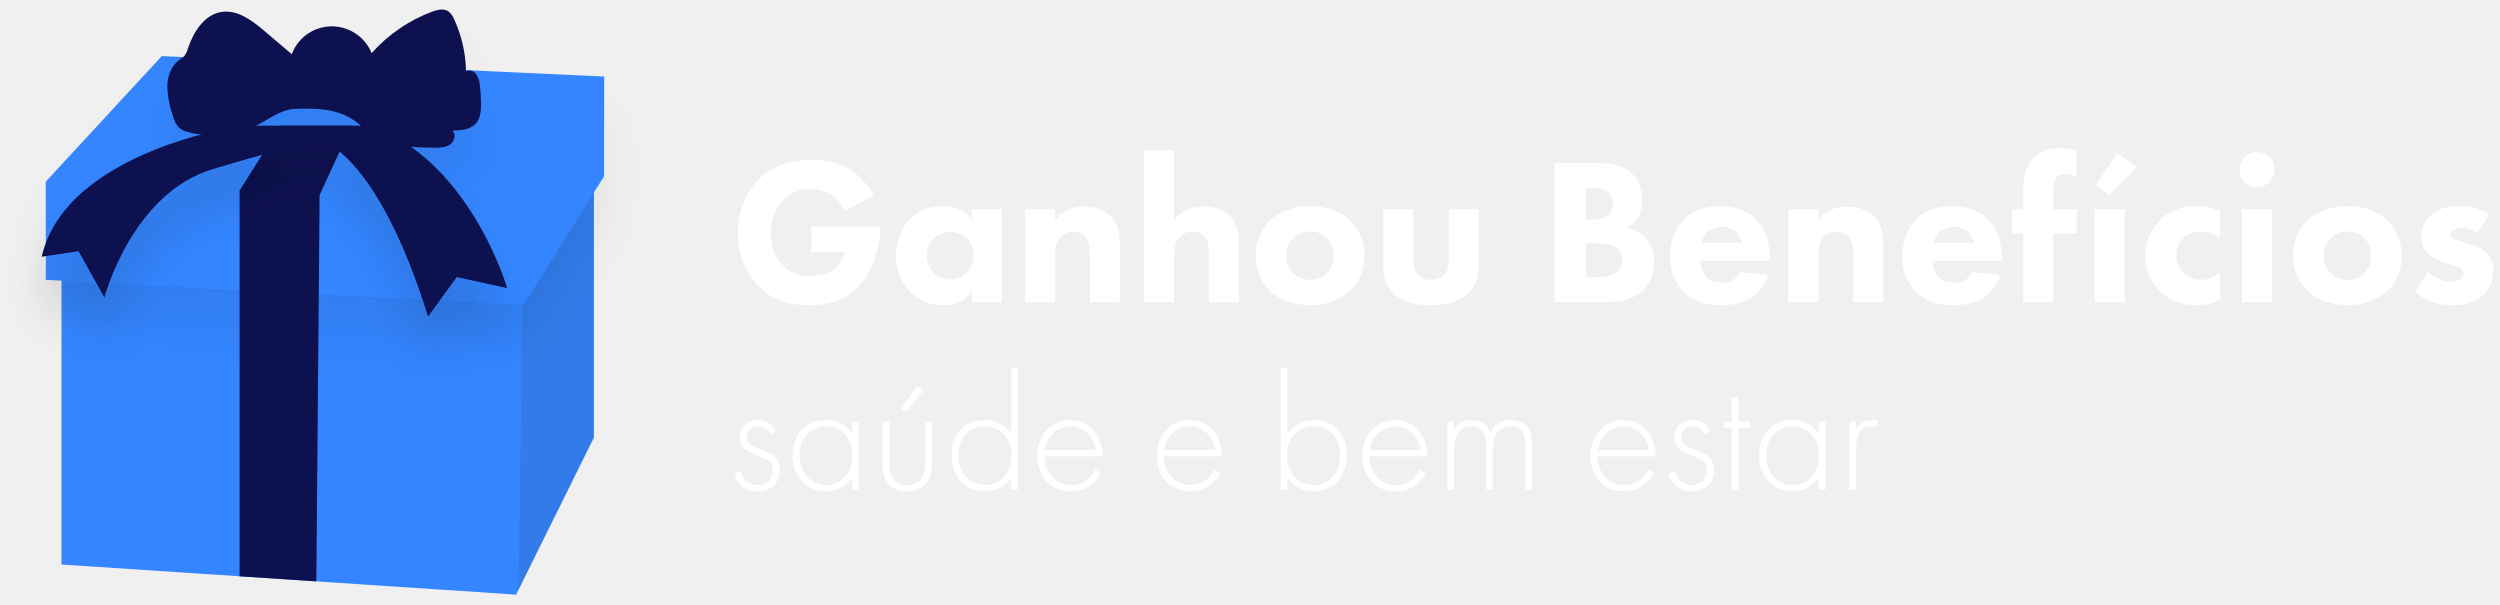
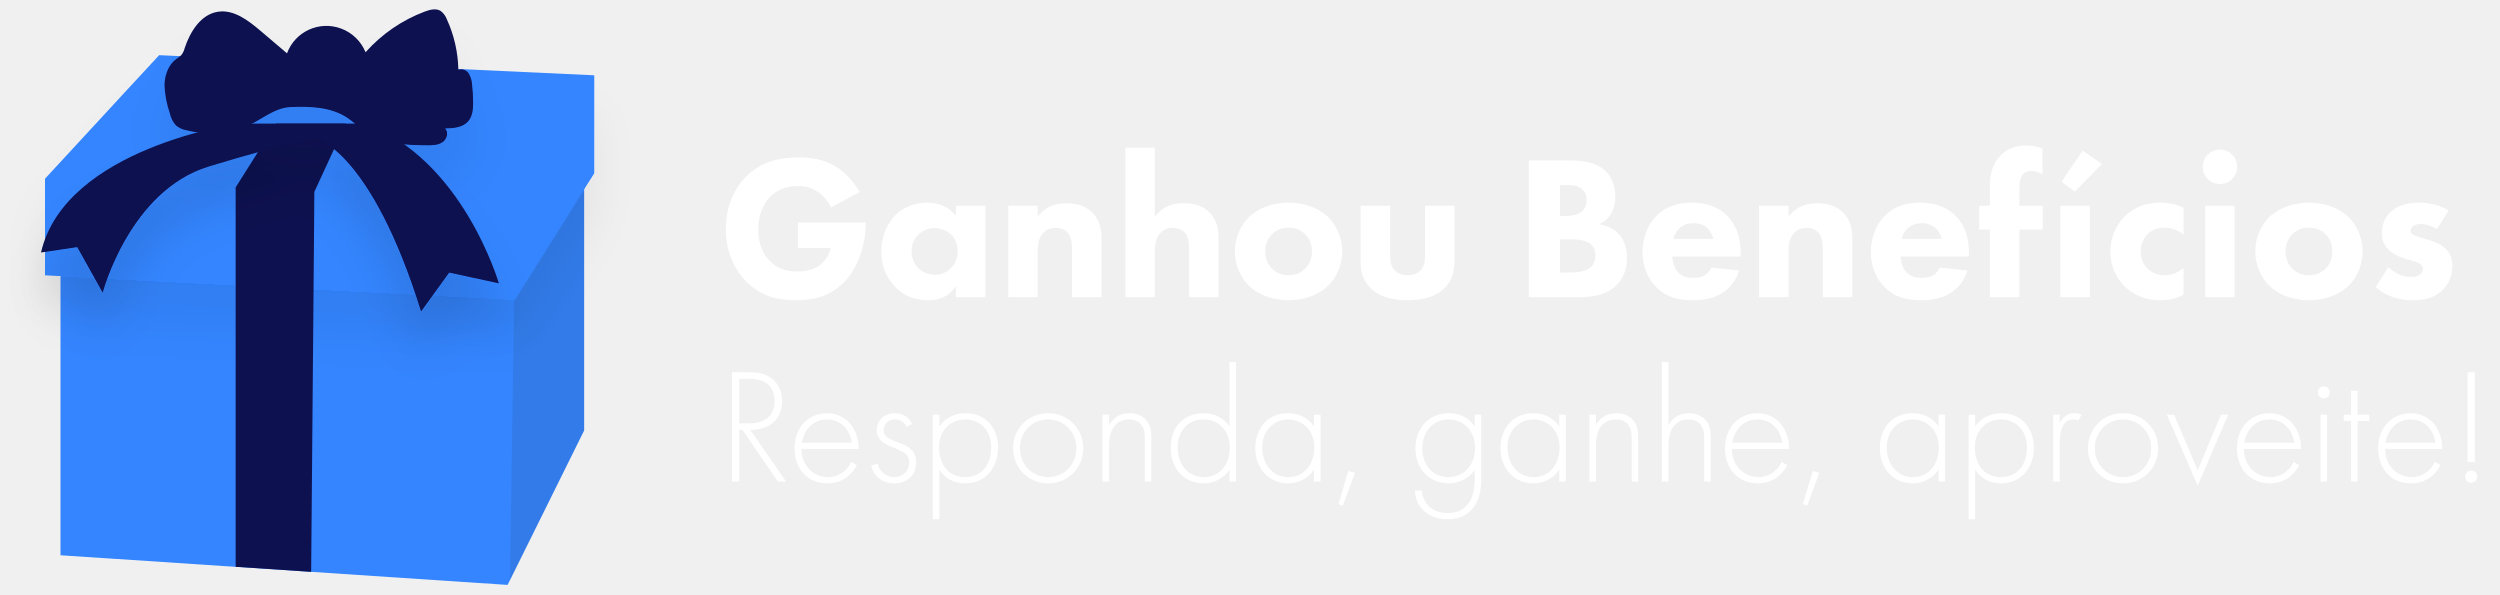
- <svg xmlns="http://www.w3.org/2000/svg" width="240" height="58" viewBox="0 0 240 58" fill="none">
+ <svg xmlns="http://www.w3.org/2000/svg" width="244" height="58" viewBox="0 0 244 58" fill="none">
  <path d="M57.012 14.622V42.015L49.774 56.622L49.536 57.086L30.369 55.812L23 55.324L5.905 54.194V21.431L23 21.92L30.655 22.134L50 22.681L57.012 14.622Z" fill="#3485FF" />
  <path opacity="0.1" d="M57.012 16.241V42.015L55.238 45.574L53.429 49.241L49.774 56.622L50.179 29.229L50.262 23.705L53.738 19.86L55.262 18.182L57.012 16.241Z" fill="#202020" />
  <g filter="url(#filter0_d_3_270)">
    <path d="M58 7.348V16.92L57.012 18.479L55.25 21.277L53.702 23.753L50.262 29.229H50.179L4.393 26.872V17.444L4.512 17.312L9.976 11.396L11.952 9.253L15.536 5.384L58 7.348Z" fill="#3485FF" />
  </g>
  <path d="M33.75 12.062L30.679 18.729L30.655 22.134L30.369 55.812L23 55.324V18.289L26.929 12.062H33.75Z" fill="#0D114F" />
  <g filter="url(#filter1_d_3_270)">
    <path d="M23.631 12.515C21.857 13.11 19.952 13.17 18.143 12.705C17.786 12.634 17.464 12.479 17.179 12.253C16.881 11.92 16.667 11.515 16.583 11.074C16.262 10.17 16.083 9.217 16.059 8.253C16.083 7.289 16.452 6.289 17.238 5.729C17.393 5.634 17.548 5.515 17.679 5.396C17.845 5.193 17.964 4.955 18.024 4.693C18.559 3.086 19.607 1.396 21.274 1.146C22.809 0.908 24.214 1.979 25.405 2.991L28.012 5.205C28.798 3.074 31.167 1.991 33.298 2.789C34.381 3.193 35.238 4.027 35.679 5.098C37.262 3.324 39.25 1.955 41.476 1.122C41.964 0.943 42.548 0.789 43 1.063C43.274 1.265 43.488 1.551 43.607 1.872C44.321 3.42 44.702 5.11 44.738 6.813C45.107 6.682 45.524 6.824 45.738 7.158C45.941 7.491 46.059 7.86 46.071 8.241C46.143 8.836 46.179 9.432 46.179 10.039C46.179 10.67 46.119 11.348 45.702 11.836C45.167 12.455 44.25 12.527 43.429 12.539C43.821 12.884 43.631 13.586 43.191 13.884C42.75 14.182 42.191 14.182 41.667 14.182C39.643 14.158 37.488 14.11 35.798 12.979C35.131 12.539 34.571 11.944 33.905 11.503C32.274 10.42 30.214 10.372 28.321 10.455C26.607 10.539 25.262 11.955 23.631 12.503V12.515Z" fill="#0D114F" />
  </g>
  <g filter="url(#filter2_d_3_270)">
    <path d="M23.262 12.062C23.262 12.062 6.357 14.42 4 24.646L7.536 24.122L10.024 28.574C10.024 28.574 12.643 18.61 20.381 16.253C28.119 13.896 30.869 13.503 30.869 13.503C30.869 13.503 36.238 14.812 41.095 30.408L43.845 26.61L48.691 27.658C48.691 27.658 45.155 15.467 35.583 12.062H23.262Z" fill="#0D114F" />
  </g>
  <path d="M77.88 24.2V21.72H84.5V21.86C84.5 23.48 83.92 25.94 82.44 27.48C80.96 29.02 79.26 29.3 77.68 29.3C76.08 29.3 74.36 29.04 72.8 27.44C72.02 26.64 70.84 25.02 70.84 22.36C70.84 20.18 71.64 18.44 72.76 17.3C74.4 15.6 76.42 15.36 78 15.36C79.1 15.36 80.5 15.54 81.74 16.36C82.64 16.96 83.42 17.9 83.9 18.74L81.12 20.24C80.86 19.72 80.46 19.18 79.94 18.8C79.34 18.36 78.66 18.16 77.9 18.16C76.68 18.16 75.78 18.56 75.14 19.24C74.4 20.02 74 21.16 74 22.4C74 23.92 74.56 24.9 75.12 25.46C75.9 26.26 76.8 26.5 77.82 26.5C79.14 26.5 79.84 26.04 80.14 25.78C80.24 25.7 80.84 25.18 81.1 24.2H77.88ZM93.292 21.08V20.08H96.172V29H93.292V27.92C92.512 29.12 91.392 29.3 90.652 29.3C89.372 29.3 88.292 28.98 87.312 27.94C86.372 26.94 86.012 25.78 86.012 24.6C86.012 23.1 86.572 21.82 87.392 21C88.172 20.22 89.252 19.78 90.492 19.78C91.252 19.78 92.472 19.96 93.292 21.08ZM91.212 22.26C90.592 22.26 90.012 22.52 89.632 22.9C89.332 23.2 88.972 23.72 88.972 24.52C88.972 25.32 89.312 25.84 89.572 26.12C89.972 26.54 90.592 26.82 91.272 26.82C91.852 26.82 92.392 26.58 92.772 26.2C93.152 25.84 93.472 25.28 93.472 24.52C93.472 23.88 93.232 23.28 92.812 22.88C92.372 22.46 91.732 22.26 91.212 22.26ZM98.405 29V20.08H101.285V21.14C102.165 20.02 103.205 19.84 104.045 19.84C104.825 19.84 105.845 19.98 106.605 20.74C107.445 21.58 107.505 22.64 107.505 23.36V29H104.625V24.42C104.625 23.84 104.605 23.1 104.145 22.64C103.925 22.42 103.565 22.24 103.045 22.24C102.445 22.24 102.065 22.48 101.845 22.72C101.365 23.2 101.285 23.84 101.285 24.42V29H98.405ZM109.833 29V14.42H112.713V21.14C113.073 20.7 113.453 20.4 113.793 20.22C114.393 19.9 114.893 19.84 115.533 19.84C116.233 19.84 117.273 19.94 118.053 20.74C118.873 21.56 118.933 22.66 118.933 23.34V29H116.053V24.42C116.053 23.8 116.033 23.08 115.573 22.64C115.313 22.38 114.873 22.24 114.453 22.24C113.833 22.24 113.473 22.52 113.313 22.68C112.733 23.24 112.713 24.1 112.713 24.54V29H109.833ZM131.004 24.54C131.004 25.68 130.564 26.96 129.664 27.86C128.864 28.66 127.504 29.3 125.764 29.3C124.024 29.3 122.664 28.66 121.864 27.86C120.964 26.96 120.524 25.68 120.524 24.54C120.524 23.4 120.964 22.12 121.864 21.22C122.664 20.42 124.024 19.78 125.764 19.78C127.504 19.78 128.864 20.42 129.664 21.22C130.564 22.12 131.004 23.4 131.004 24.54ZM125.764 22.22C125.104 22.22 124.564 22.44 124.144 22.86C123.724 23.28 123.484 23.82 123.484 24.54C123.484 25.36 123.804 25.88 124.144 26.22C124.504 26.58 125.024 26.86 125.784 26.86C126.424 26.86 126.964 26.64 127.384 26.22C127.804 25.8 128.044 25.26 128.044 24.54C128.044 23.82 127.804 23.28 127.384 22.86C126.964 22.44 126.424 22.22 125.764 22.22ZM132.8 20.08H135.68V25C135.68 25.4 135.72 26.02 136.18 26.44C136.38 26.62 136.74 26.86 137.38 26.86C137.92 26.86 138.34 26.68 138.6 26.44C139.02 26.04 139.08 25.44 139.08 25V20.08H141.96V25.28C141.96 26.3 141.86 27.26 140.96 28.14C139.94 29.14 138.44 29.3 137.38 29.3C136.28 29.3 134.8 29.14 133.78 28.14C132.96 27.34 132.8 26.44 132.8 25.46V20.08ZM149.214 15.66H153.294C154.014 15.66 155.654 15.7 156.694 16.68C157.554 17.5 157.654 18.62 157.654 19.2C157.654 19.72 157.574 20.32 157.214 20.9C156.874 21.46 156.414 21.74 156.094 21.88C156.734 21.98 157.454 22.3 157.934 22.78C158.374 23.22 158.794 23.98 158.794 25.16C158.794 26.5 158.274 27.34 157.754 27.86C156.654 28.92 155.054 29 154.234 29H149.214V15.66ZM152.254 18.06V21.08H152.754C153.174 21.08 153.874 21.02 154.314 20.7C154.594 20.5 154.854 20.1 154.854 19.52C154.854 18.94 154.574 18.58 154.334 18.4C153.894 18.06 153.294 18.06 152.734 18.06H152.254ZM152.254 23.36V26.6H152.994C153.774 26.6 154.714 26.58 155.274 26.06C155.554 25.8 155.714 25.42 155.714 24.94C155.714 24.4 155.494 24.04 155.294 23.86C154.754 23.36 153.714 23.36 153.094 23.36H152.254ZM163.329 23.32H167.229C167.209 23.24 167.069 22.68 166.649 22.28C166.329 21.98 165.869 21.78 165.289 21.78C164.549 21.78 164.109 22.08 163.829 22.36C163.609 22.6 163.409 22.92 163.329 23.32ZM169.889 24.74V25.04H163.229C163.229 25.52 163.409 26.16 163.769 26.56C164.209 27.04 164.809 27.12 165.249 27.12C165.669 27.12 166.109 27.04 166.409 26.86C166.449 26.84 166.789 26.62 167.029 26.12L169.749 26.4C169.349 27.66 168.549 28.32 168.029 28.64C167.169 29.16 166.209 29.3 165.209 29.3C163.869 29.3 162.689 29.06 161.649 28.02C160.869 27.24 160.309 26.06 160.309 24.58C160.309 23.3 160.769 21.98 161.669 21.06C162.749 19.98 164.089 19.78 165.089 19.78C166.089 19.78 167.529 19.96 168.629 21.12C169.689 22.24 169.889 23.64 169.889 24.74ZM171.686 29V20.08H174.566V21.14C175.446 20.02 176.486 19.84 177.326 19.84C178.106 19.84 179.126 19.98 179.886 20.74C180.726 21.58 180.786 22.64 180.786 23.36V29H177.906V24.42C177.906 23.84 177.886 23.1 177.426 22.64C177.206 22.42 176.846 22.24 176.326 22.24C175.726 22.24 175.346 22.48 175.126 22.72C174.646 23.2 174.566 23.84 174.566 24.42V29H171.686ZM185.614 23.32H189.514C189.494 23.24 189.354 22.68 188.934 22.28C188.614 21.98 188.154 21.78 187.574 21.78C186.834 21.78 186.394 22.08 186.114 22.36C185.894 22.6 185.694 22.92 185.614 23.32ZM192.174 24.74V25.04H185.514C185.514 25.52 185.694 26.16 186.054 26.56C186.494 27.04 187.094 27.12 187.534 27.12C187.954 27.12 188.394 27.04 188.694 26.86C188.734 26.84 189.074 26.62 189.314 26.12L192.034 26.4C191.634 27.66 190.834 28.32 190.314 28.64C189.454 29.16 188.494 29.3 187.494 29.3C186.154 29.3 184.974 29.06 183.934 28.02C183.154 27.24 182.594 26.06 182.594 24.58C182.594 23.3 183.054 21.98 183.954 21.06C185.034 19.98 186.374 19.78 187.374 19.78C188.374 19.78 189.814 19.96 190.914 21.12C191.974 22.24 192.174 23.64 192.174 24.74ZM199.372 22.4H197.092V29H194.212V22.4H193.172V20.08H194.212V18.32C194.212 17.32 194.312 16.18 195.212 15.22C195.792 14.6 196.612 14.2 197.712 14.2C198.352 14.2 198.872 14.32 199.352 14.5V17.02C199.032 16.82 198.612 16.68 198.252 16.68C197.812 16.68 197.532 16.88 197.412 17.04C197.092 17.46 197.092 18.16 197.092 18.58V20.08H199.372V22.4ZM201.086 20.08H203.966V29H201.086V20.08ZM203.266 14.7L205.146 16L202.506 18.7L201.206 17.74L203.266 14.7ZM213.113 20.28V22.9C212.413 22.32 211.693 22.22 211.233 22.22C210.333 22.22 209.793 22.66 209.593 22.86C209.213 23.24 208.933 23.82 208.933 24.54C208.933 25.2 209.173 25.76 209.533 26.14C209.973 26.62 210.633 26.86 211.273 26.86C211.773 26.86 212.453 26.72 213.113 26.16V28.76C212.353 29.18 211.633 29.3 210.833 29.3C209.333 29.3 208.193 28.76 207.373 27.96C206.693 27.3 205.973 26.18 205.973 24.56C205.973 23.04 206.613 21.84 207.453 21.04C208.453 20.1 209.633 19.78 210.853 19.78C211.633 19.78 212.353 19.92 213.113 20.28ZM215.226 20.08H218.106V29H215.226V20.08ZM214.986 16.28C214.986 15.34 215.726 14.6 216.666 14.6C217.606 14.6 218.346 15.34 218.346 16.28C218.346 17.22 217.606 17.96 216.666 17.96C215.726 17.96 214.986 17.22 214.986 16.28ZM230.594 24.54C230.594 25.68 230.154 26.96 229.254 27.86C228.454 28.66 227.094 29.3 225.354 29.3C223.614 29.3 222.254 28.66 221.454 27.86C220.554 26.96 220.114 25.68 220.114 24.54C220.114 23.4 220.554 22.12 221.454 21.22C222.254 20.42 223.614 19.78 225.354 19.78C227.094 19.78 228.454 20.42 229.254 21.22C230.154 22.12 230.594 23.4 230.594 24.54ZM225.354 22.22C224.694 22.22 224.154 22.44 223.734 22.86C223.314 23.28 223.074 23.82 223.074 24.54C223.074 25.36 223.394 25.88 223.734 26.22C224.094 26.58 224.614 26.86 225.374 26.86C226.014 26.86 226.554 26.64 226.974 26.22C227.394 25.8 227.634 25.26 227.634 24.54C227.634 23.82 227.394 23.28 226.974 22.86C226.554 22.44 226.014 22.22 225.354 22.22ZM238.99 20.54L237.85 22.36C237.41 22.1 236.83 21.86 236.27 21.86C235.97 21.86 235.63 21.94 235.45 22.12C235.35 22.22 235.27 22.38 235.27 22.52C235.27 22.72 235.41 22.84 235.55 22.92C235.75 23.04 236.05 23.1 236.41 23.22L237.17 23.46C237.67 23.62 238.19 23.82 238.65 24.24C239.17 24.72 239.35 25.26 239.35 25.94C239.35 27.12 238.83 27.88 238.43 28.28C237.55 29.16 236.47 29.3 235.53 29.3C234.33 29.3 233.03 29.04 231.87 28.02L233.09 26.08C233.37 26.32 233.77 26.6 234.07 26.74C234.47 26.94 234.89 27.02 235.27 27.02C235.45 27.02 235.91 27.02 236.17 26.82C236.35 26.68 236.47 26.46 236.47 26.24C236.47 26.08 236.41 25.88 236.15 25.72C235.95 25.6 235.69 25.52 235.27 25.4L234.55 25.18C234.03 25.02 233.49 24.74 233.11 24.36C232.69 23.92 232.47 23.42 232.47 22.74C232.47 21.88 232.81 21.16 233.33 20.68C234.13 19.94 235.21 19.78 236.03 19.78C237.35 19.78 238.27 20.12 238.99 20.54Z" fill="white" />
-   <path d="M74.48 41.384L73.936 41.672C73.712 41.16 73.264 40.936 72.8 40.936C72.064 40.936 71.696 41.496 71.696 41.976C71.696 42.616 72.208 42.824 72.848 43.08C73.504 43.336 74.112 43.512 74.528 44.04C74.8 44.376 74.864 44.728 74.864 45.096C74.864 46.584 73.744 47.176 72.736 47.176C71.648 47.176 70.752 46.536 70.48 45.448L71.104 45.256C71.328 46.12 72.016 46.568 72.736 46.568C73.568 46.568 74.192 45.976 74.192 45.128C74.192 44.392 73.728 44.12 72.736 43.72C72.08 43.448 71.6 43.24 71.312 42.856C71.168 42.664 71.024 42.392 71.024 42.008C71.024 41.016 71.776 40.328 72.768 40.328C73.536 40.328 74.176 40.68 74.48 41.384ZM81.808 41.608V40.472H82.448V47H81.808V45.832C81.152 46.84 80.112 47.176 79.264 47.176C77.552 47.176 76.08 45.88 76.08 43.736C76.08 41.72 77.36 40.328 79.264 40.328C80.288 40.328 81.184 40.728 81.808 41.608ZM79.296 40.936C78 40.936 76.752 41.912 76.752 43.688C76.752 45.16 77.664 46.568 79.312 46.568C80.944 46.568 81.84 45.192 81.84 43.688C81.84 41.752 80.416 40.936 79.296 40.936ZM84.746 40.472H85.386V44.408C85.386 44.872 85.402 45.56 85.802 46.04C86.202 46.52 86.794 46.568 87.098 46.568C87.402 46.568 87.994 46.52 88.394 46.04C88.794 45.56 88.81 44.872 88.81 44.408V40.472H89.45V44.584C89.45 45.112 89.402 45.8 88.954 46.376C88.458 47.016 87.674 47.176 87.098 47.176C86.522 47.176 85.738 47.016 85.242 46.376C84.794 45.8 84.746 45.112 84.746 44.584V40.472ZM87.978 37.08L88.666 37.48L86.986 39.528L86.506 39.272L87.978 37.08ZM97.073 41.608V35.336H97.713V47H97.073V45.832C96.417 46.84 95.377 47.176 94.545 47.176C92.897 47.176 91.345 45.992 91.345 43.704C91.345 41.32 92.961 40.328 94.545 40.328C95.729 40.328 96.561 40.872 97.073 41.608ZM94.545 40.936C93.201 40.936 92.017 41.864 92.017 43.688C92.017 45.592 93.265 46.568 94.577 46.568C95.873 46.568 97.105 45.592 97.105 43.688C97.105 42.168 96.161 40.936 94.545 40.936ZM105.851 43.816H100.267C100.267 45.48 101.483 46.568 102.859 46.568C103.915 46.568 104.715 45.944 105.131 45.08L105.675 45.4C105.291 46.136 104.427 47.176 102.811 47.176C100.779 47.176 99.595 45.672 99.595 43.768C99.595 41.496 101.163 40.328 102.763 40.328C104.523 40.328 105.851 41.736 105.851 43.816ZM100.315 43.208H105.179C105.019 41.912 104.059 40.936 102.763 40.936C101.435 40.936 100.491 41.944 100.315 43.208ZM117.32 43.816H111.736C111.736 45.48 112.952 46.568 114.328 46.568C115.384 46.568 116.184 45.944 116.6 45.08L117.144 45.4C116.76 46.136 115.896 47.176 114.28 47.176C112.248 47.176 111.064 45.672 111.064 43.768C111.064 41.496 112.632 40.328 114.232 40.328C115.992 40.328 117.32 41.736 117.32 43.816ZM111.784 43.208H116.648C116.488 41.912 115.528 40.936 114.232 40.936C112.904 40.936 111.96 41.944 111.784 43.208ZM122.949 35.336H123.589V41.608C124.213 40.76 125.109 40.328 126.149 40.328C128.117 40.328 129.317 41.8 129.317 43.688C129.317 45.608 128.101 47.176 126.117 47.176C124.501 47.176 123.781 46.152 123.589 45.832V47H122.949V35.336ZM126.101 46.568C127.749 46.568 128.645 45.288 128.645 43.688C128.645 41.896 127.461 40.936 126.117 40.936C124.837 40.936 123.557 41.848 123.557 43.656C123.557 45.288 124.453 46.568 126.101 46.568ZM137.039 43.816H131.455C131.455 45.48 132.671 46.568 134.047 46.568C135.103 46.568 135.903 45.944 136.319 45.08L136.863 45.4C136.479 46.136 135.615 47.176 133.999 47.176C131.967 47.176 130.783 45.672 130.783 43.768C130.783 41.496 132.351 40.328 133.951 40.328C135.711 40.328 137.039 41.736 137.039 43.816ZM131.503 43.208H136.367C136.207 41.912 135.247 40.936 133.951 40.936C132.623 40.936 131.679 41.944 131.503 43.208ZM138.933 47V40.472H139.573V41.288C140.069 40.44 140.821 40.328 141.269 40.328C142.549 40.328 142.965 41.176 143.093 41.512C143.461 40.728 144.165 40.328 145.029 40.328C145.749 40.328 146.213 40.584 146.501 40.872C147.029 41.4 147.061 42.12 147.061 42.648V47H146.421V42.648C146.421 42.216 146.389 41.672 146.037 41.304C145.749 41 145.365 40.936 145.061 40.936C143.333 40.936 143.317 42.664 143.317 43.064V47H142.677V42.808C142.677 42.392 142.645 40.936 141.237 40.936C140.101 40.936 139.573 41.928 139.573 43.224V47H138.933ZM158.945 43.816H153.361C153.361 45.48 154.577 46.568 155.953 46.568C157.009 46.568 157.809 45.944 158.225 45.08L158.769 45.4C158.385 46.136 157.521 47.176 155.905 47.176C153.873 47.176 152.689 45.672 152.689 43.768C152.689 41.496 154.257 40.328 155.857 40.328C157.617 40.328 158.945 41.736 158.945 43.816ZM153.409 43.208H158.273C158.113 41.912 157.153 40.936 155.857 40.936C154.529 40.936 153.585 41.944 153.409 43.208ZM164.168 41.384L163.624 41.672C163.4 41.16 162.952 40.936 162.488 40.936C161.752 40.936 161.384 41.496 161.384 41.976C161.384 42.616 161.896 42.824 162.536 43.08C163.192 43.336 163.799 43.512 164.216 44.04C164.488 44.376 164.552 44.728 164.552 45.096C164.552 46.584 163.432 47.176 162.424 47.176C161.336 47.176 160.44 46.536 160.168 45.448L160.792 45.256C161.016 46.12 161.704 46.568 162.424 46.568C163.256 46.568 163.88 45.976 163.88 45.128C163.88 44.392 163.416 44.12 162.424 43.72C161.768 43.448 161.288 43.24 161 42.856C160.856 42.664 160.712 42.392 160.712 42.008C160.712 41.016 161.464 40.328 162.456 40.328C163.224 40.328 163.864 40.68 164.168 41.384ZM168.007 41.08H166.871V47H166.231V41.08H165.511V40.472H166.231V38.136H166.871V40.472H168.007V41.08ZM174.605 41.608V40.472H175.245V47H174.605V45.832C173.949 46.84 172.909 47.176 172.061 47.176C170.349 47.176 168.877 45.88 168.877 43.736C168.877 41.72 170.157 40.328 172.061 40.328C173.085 40.328 173.981 40.728 174.605 41.608ZM172.093 40.936C170.797 40.936 169.549 41.912 169.549 43.688C169.549 45.16 170.461 46.568 172.109 46.568C173.741 46.568 174.637 45.192 174.637 43.688C174.637 41.752 173.213 40.936 172.093 40.936ZM177.543 47V40.472H178.183V41.32C178.423 40.76 178.919 40.328 179.623 40.328C179.799 40.328 180.071 40.36 180.311 40.488L179.991 41.064C179.927 41.016 179.799 40.936 179.511 40.936C178.199 40.936 178.183 42.68 178.183 43.496V47H177.543Z" fill="white" />
+   <path d="M76.72 47H75.92L72.464 41.96H72.144V47H71.44V36.328H72.976C73.792 36.328 74.528 36.392 75.232 36.872C76.064 37.448 76.336 38.328 76.336 39.16C76.336 40.216 75.872 41.304 74.544 41.752C73.984 41.944 73.472 41.96 73.232 41.96L76.72 47ZM72.144 36.968V41.32H73.168C74.688 41.32 75.6 40.52 75.6 39.144C75.6 38.072 75.072 37.512 74.656 37.288C74.208 37.032 73.44 36.968 73.024 36.968H72.144ZM83.805 43.816H78.221C78.221 45.48 79.436 46.568 80.812 46.568C81.868 46.568 82.668 45.944 83.085 45.08L83.629 45.4C83.245 46.136 82.38 47.176 80.764 47.176C78.733 47.176 77.549 45.672 77.549 43.768C77.549 41.496 79.117 40.328 80.716 40.328C82.477 40.328 83.805 41.736 83.805 43.816ZM78.269 43.208H83.132C82.972 41.912 82.013 40.936 80.716 40.936C79.388 40.936 78.445 41.944 78.269 43.208ZM89.027 41.384L88.483 41.672C88.259 41.16 87.811 40.936 87.347 40.936C86.611 40.936 86.243 41.496 86.243 41.976C86.243 42.616 86.755 42.824 87.395 43.08C88.051 43.336 88.659 43.512 89.075 44.04C89.347 44.376 89.411 44.728 89.411 45.096C89.411 46.584 88.291 47.176 87.283 47.176C86.195 47.176 85.299 46.536 85.027 45.448L85.651 45.256C85.875 46.12 86.563 46.568 87.283 46.568C88.115 46.568 88.739 45.976 88.739 45.128C88.739 44.392 88.275 44.12 87.283 43.72C86.627 43.448 86.147 43.24 85.859 42.856C85.715 42.664 85.571 42.392 85.571 42.008C85.571 41.016 86.323 40.328 87.315 40.328C88.083 40.328 88.723 40.68 89.027 41.384ZM91.683 45.832V50.68H91.043V40.472H91.683V41.608C92.307 40.76 93.203 40.328 94.243 40.328C96.211 40.328 97.411 41.8 97.411 43.688C97.411 45.608 96.195 47.176 94.211 47.176C92.595 47.176 91.875 46.152 91.683 45.832ZM94.195 46.568C95.843 46.568 96.739 45.288 96.739 43.688C96.739 41.896 95.555 40.936 94.211 40.936C92.931 40.936 91.651 41.848 91.651 43.656C91.651 45.288 92.547 46.568 94.195 46.568ZM102.301 40.328C104.237 40.328 105.725 41.816 105.725 43.752C105.725 45.688 104.237 47.176 102.301 47.176C100.365 47.176 98.877 45.688 98.877 43.752C98.877 41.816 100.365 40.328 102.301 40.328ZM102.301 46.568C103.869 46.568 105.053 45.336 105.053 43.752C105.053 42.168 103.869 40.936 102.301 40.936C100.733 40.936 99.549 42.168 99.549 43.752C99.549 45.336 100.733 46.568 102.301 46.568ZM107.605 47V40.472H108.245V41.496C108.549 40.952 109.141 40.328 110.245 40.328C111.413 40.328 111.909 41.016 112.053 41.24C112.341 41.704 112.373 42.312 112.373 42.888V47H111.733V42.888C111.733 42.44 111.717 41.944 111.477 41.576C111.333 41.336 110.981 40.936 110.197 40.936C109.301 40.936 108.837 41.416 108.597 41.848C108.309 42.36 108.245 42.968 108.245 43.608V47H107.605ZM119.995 41.608V35.336H120.635V47H119.995V45.832C119.339 46.84 118.299 47.176 117.467 47.176C115.819 47.176 114.267 45.992 114.267 43.704C114.267 41.32 115.883 40.328 117.467 40.328C118.651 40.328 119.483 40.872 119.995 41.608ZM117.467 40.936C116.123 40.936 114.939 41.864 114.939 43.688C114.939 45.592 116.187 46.568 117.499 46.568C118.795 46.568 120.027 45.592 120.027 43.688C120.027 42.168 119.083 40.936 117.467 40.936ZM128.245 41.608V40.472H128.885V47H128.245V45.832C127.589 46.84 126.549 47.176 125.701 47.176C123.989 47.176 122.517 45.88 122.517 43.736C122.517 41.72 123.797 40.328 125.701 40.328C126.725 40.328 127.621 40.728 128.245 41.608ZM125.733 40.936C124.437 40.936 123.189 41.912 123.189 43.688C123.189 45.16 124.101 46.568 125.749 46.568C127.381 46.568 128.277 45.192 128.277 43.688C128.277 41.752 126.853 40.936 125.733 40.936ZM130.639 49.192L131.599 45.96L132.239 46.152L131.055 49.352L130.639 49.192ZM143.934 40.472H144.574V46.808C144.574 49.272 143.342 50.68 141.294 50.68C139.598 50.68 138.174 49.688 138.094 47.88H138.766C138.878 49.24 139.902 50.072 141.294 50.072C143.87 50.072 143.934 47.48 143.934 46.808V45.88C143.278 46.792 142.286 47.176 141.358 47.176C139.758 47.176 138.142 46.008 138.142 43.736C138.142 41.848 139.39 40.328 141.438 40.328C142.51 40.328 143.374 40.808 143.934 41.608V40.472ZM141.374 40.936C139.758 40.936 138.814 42.264 138.814 43.768C138.814 45.336 139.806 46.568 141.342 46.568C142.958 46.568 143.966 45.304 143.966 43.704C143.966 42.184 142.974 40.936 141.374 40.936ZM152.183 41.608V40.472H152.823V47H152.183V45.832C151.527 46.84 150.487 47.176 149.639 47.176C147.927 47.176 146.455 45.88 146.455 43.736C146.455 41.72 147.735 40.328 149.639 40.328C150.663 40.328 151.559 40.728 152.183 41.608ZM149.671 40.936C148.375 40.936 147.127 41.912 147.127 43.688C147.127 45.16 148.039 46.568 149.687 46.568C151.319 46.568 152.215 45.192 152.215 43.688C152.215 41.752 150.791 40.936 149.671 40.936ZM155.121 47V40.472H155.761V41.496C156.065 40.952 156.657 40.328 157.761 40.328C158.929 40.328 159.425 41.016 159.569 41.24C159.857 41.704 159.889 42.312 159.889 42.888V47H159.249V42.888C159.249 42.44 159.233 41.944 158.993 41.576C158.849 41.336 158.497 40.936 157.713 40.936C156.817 40.936 156.353 41.416 156.113 41.848C155.825 42.36 155.761 42.968 155.761 43.608V47H155.121ZM162.199 47V35.336H162.839V41.496C163.143 40.952 163.735 40.328 164.839 40.328C166.007 40.328 166.503 41.016 166.647 41.24C166.935 41.704 166.967 42.312 166.967 42.888V47H166.327V42.888C166.327 42.44 166.311 41.944 166.071 41.576C165.927 41.336 165.575 40.936 164.791 40.936C163.895 40.936 163.431 41.416 163.191 41.848C162.903 42.36 162.839 42.968 162.839 43.608V47H162.199ZM174.617 43.816H169.033C169.033 45.48 170.249 46.568 171.625 46.568C172.681 46.568 173.481 45.944 173.897 45.08L174.441 45.4C174.057 46.136 173.193 47.176 171.577 47.176C169.545 47.176 168.361 45.672 168.361 43.768C168.361 41.496 169.929 40.328 171.529 40.328C173.289 40.328 174.617 41.736 174.617 43.816ZM169.081 43.208H173.945C173.785 41.912 172.825 40.936 171.529 40.936C170.201 40.936 169.257 41.944 169.081 43.208ZM175.967 49.192L176.927 45.96L177.567 46.152L176.383 49.352L175.967 49.192ZM189.198 41.608V40.472H189.838V47H189.198V45.832C188.542 46.84 187.502 47.176 186.654 47.176C184.942 47.176 183.47 45.88 183.47 43.736C183.47 41.72 184.75 40.328 186.654 40.328C187.678 40.328 188.574 40.728 189.198 41.608ZM186.686 40.936C185.39 40.936 184.142 41.912 184.142 43.688C184.142 45.16 185.054 46.568 186.702 46.568C188.334 46.568 189.23 45.192 189.23 43.688C189.23 41.752 187.806 40.936 186.686 40.936ZM192.776 45.832V50.68H192.136V40.472H192.776V41.608C193.4 40.76 194.296 40.328 195.336 40.328C197.304 40.328 198.504 41.8 198.504 43.688C198.504 45.608 197.288 47.176 195.304 47.176C193.688 47.176 192.968 46.152 192.776 45.832ZM195.288 46.568C196.936 46.568 197.832 45.288 197.832 43.688C197.832 41.896 196.648 40.936 195.304 40.936C194.024 40.936 192.744 41.848 192.744 43.656C192.744 45.288 193.64 46.568 195.288 46.568ZM200.386 47V40.472H201.026V41.32C201.266 40.76 201.762 40.328 202.466 40.328C202.642 40.328 202.914 40.36 203.154 40.488L202.834 41.064C202.77 41.016 202.642 40.936 202.354 40.936C201.042 40.936 201.026 42.68 201.026 43.496V47H200.386ZM207.207 40.328C209.143 40.328 210.631 41.816 210.631 43.752C210.631 45.688 209.143 47.176 207.207 47.176C205.271 47.176 203.783 45.688 203.783 43.752C203.783 41.816 205.271 40.328 207.207 40.328ZM207.207 46.568C208.775 46.568 209.959 45.336 209.959 43.752C209.959 42.168 208.775 40.936 207.207 40.936C205.639 40.936 204.455 42.168 204.455 43.752C204.455 45.336 205.639 46.568 207.207 46.568ZM211.487 40.472H212.191L214.495 45.896L216.767 40.472H217.471L214.495 47.4L211.487 40.472ZM224.586 43.816H219.002C219.002 45.48 220.218 46.568 221.594 46.568C222.65 46.568 223.45 45.944 223.866 45.08L224.41 45.4C224.026 46.136 223.162 47.176 221.546 47.176C219.514 47.176 218.33 45.672 218.33 43.768C218.33 41.496 219.898 40.328 221.498 40.328C223.258 40.328 224.586 41.736 224.586 43.816ZM219.05 43.208H223.914C223.754 41.912 222.794 40.936 221.498 40.936C220.17 40.936 219.226 41.944 219.05 43.208ZM226.48 40.472H227.12V47H226.48V40.472ZM226.8 38.888C226.48 38.888 226.224 38.648 226.224 38.296C226.224 37.944 226.48 37.704 226.8 37.704C227.12 37.704 227.376 37.944 227.376 38.296C227.376 38.648 227.12 38.888 226.8 38.888ZM231.242 41.08H230.106V47H229.466V41.08H228.746V40.472H229.466V38.136H230.106V40.472H231.242V41.08ZM238.367 43.816H232.783C232.783 45.48 233.999 46.568 235.375 46.568C236.431 46.568 237.231 45.944 237.647 45.08L238.191 45.4C237.807 46.136 236.943 47.176 235.327 47.176C233.295 47.176 232.111 45.672 232.111 43.768C232.111 41.496 233.679 40.328 235.279 40.328C237.039 40.328 238.367 41.736 238.367 43.816ZM232.831 43.208H237.695C237.535 41.912 236.575 40.936 235.279 40.936C233.951 40.936 233.007 41.944 232.831 43.208ZM241.541 45.096H240.837V36.328H241.541V45.096ZM240.597 46.52C240.597 46.184 240.853 45.928 241.189 45.928C241.525 45.928 241.781 46.184 241.781 46.52C241.781 46.856 241.525 47.112 241.189 47.112C240.853 47.112 240.597 46.856 240.597 46.52Z" fill="white" />
  <defs>
    <filter id="filter0_d_3_270" x="0.393" y="5.384" width="61.607" height="31.845" filterUnits="userSpaceOnUse" color-interpolation-filters="sRGB">
      <feFlood flood-opacity="0" result="BackgroundImageFix" />
      <feColorMatrix in="SourceAlpha" type="matrix" values="0 0 0 0 0 0 0 0 0 0 0 0 0 0 0 0 0 0 127 0" result="hardAlpha" />
      <feOffset dy="4" />
      <feGaussianBlur stdDeviation="2" />
      <feComposite in2="hardAlpha" operator="out" />
      <feColorMatrix type="matrix" values="0 0 0 0 0 0 0 0 0 0 0 0 0 0 0 0 0 0 0.05 0" />
      <feBlend mode="normal" in2="BackgroundImageFix" result="effect1_dropShadow_3_270" />
      <feBlend mode="normal" in="SourceGraphic" in2="effect1_dropShadow_3_270" result="shape" />
    </filter>
    <filter id="filter1_d_3_270" x="12.059" y="0.914" width="38.119" height="21.268" filterUnits="userSpaceOnUse" color-interpolation-filters="sRGB">
      <feFlood flood-opacity="0" result="BackgroundImageFix" />
      <feColorMatrix in="SourceAlpha" type="matrix" values="0 0 0 0 0 0 0 0 0 0 0 0 0 0 0 0 0 0 127 0" result="hardAlpha" />
      <feOffset dy="4" />
      <feGaussianBlur stdDeviation="2" />
      <feComposite in2="hardAlpha" operator="out" />
      <feColorMatrix type="matrix" values="0 0 0 0 0 0 0 0 0 0 0 0 0 0 0 0 0 0 0.05 0" />
      <feBlend mode="normal" in2="BackgroundImageFix" result="effect1_dropShadow_3_270" />
      <feBlend mode="normal" in="SourceGraphic" in2="effect1_dropShadow_3_270" result="shape" />
    </filter>
    <filter id="filter2_d_3_270" x="0" y="12.062" width="52.691" height="26.345" filterUnits="userSpaceOnUse" color-interpolation-filters="sRGB">
      <feFlood flood-opacity="0" result="BackgroundImageFix" />
      <feColorMatrix in="SourceAlpha" type="matrix" values="0 0 0 0 0 0 0 0 0 0 0 0 0 0 0 0 0 0 127 0" result="hardAlpha" />
      <feOffset dy="4" />
      <feGaussianBlur stdDeviation="2" />
      <feComposite in2="hardAlpha" operator="out" />
      <feColorMatrix type="matrix" values="0 0 0 0 0 0 0 0 0 0 0 0 0 0 0 0 0 0 0.1 0" />
      <feBlend mode="normal" in2="BackgroundImageFix" result="effect1_dropShadow_3_270" />
      <feBlend mode="normal" in="SourceGraphic" in2="effect1_dropShadow_3_270" result="shape" />
    </filter>
  </defs>
</svg>
